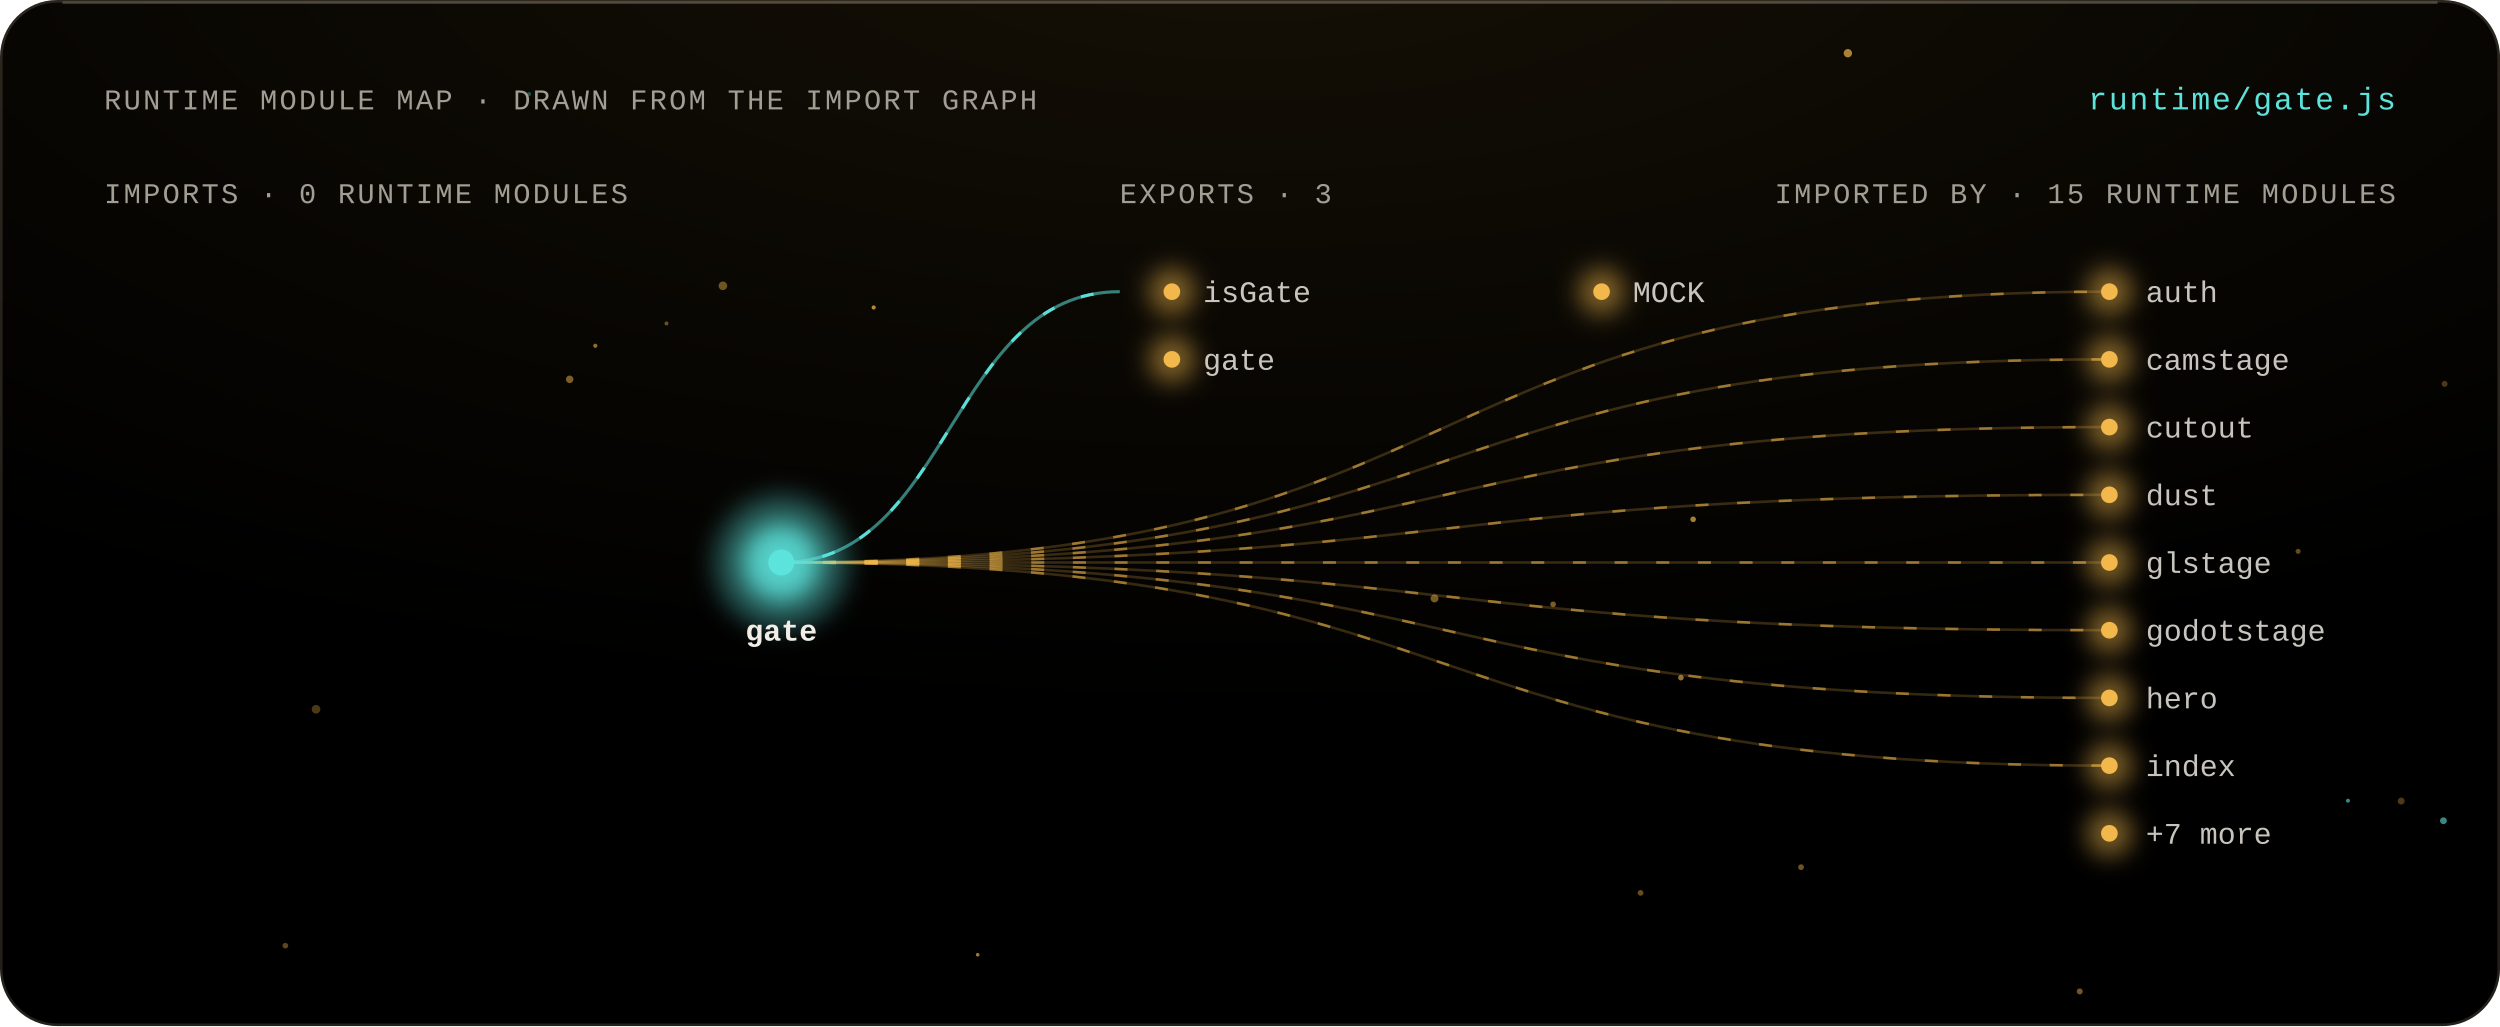
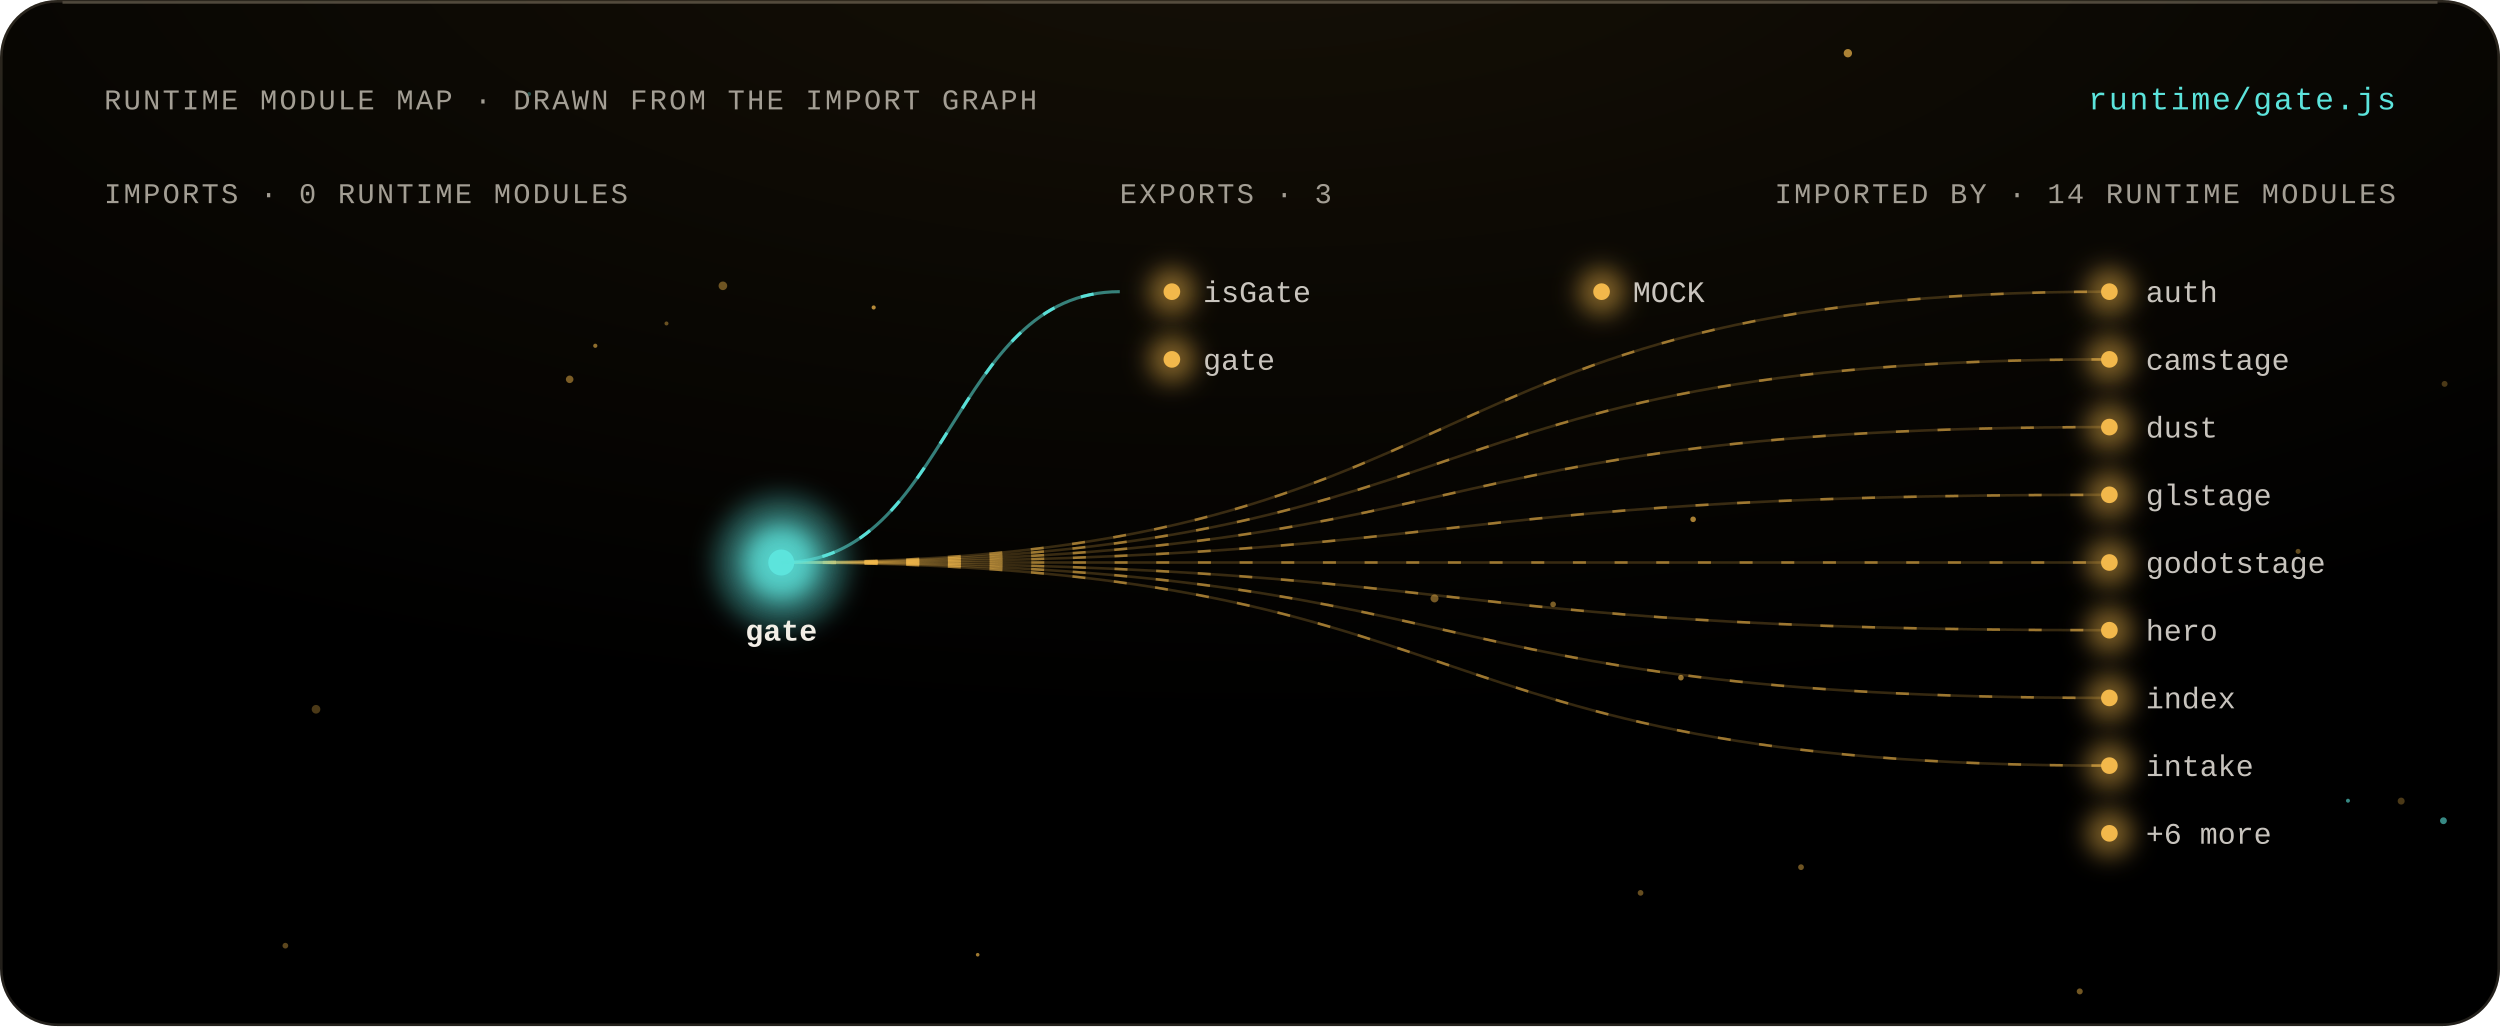
<svg xmlns="http://www.w3.org/2000/svg" viewBox="0 0 960 394" width="960" height="394" role="img" aria-labelledby="t">
  <style>
  text { font-family: 'Geist Mono', ui-monospace, 'Liberation Mono', Menlo, monospace; fill: #F2EEE6; }
  .m { fill: #A39E94; font-size: 11px; letter-spacing: .08em; }
  .l { font-size: 11.5px; }
  .h { font-size: 12px; fill: #5CE4DC; letter-spacing: .06em; }
  .flow { stroke-dasharray: 5 11; animation: flow 3s linear infinite; }
  @keyframes flow { to { stroke-dashoffset: -32; } }
  .breathe { animation: breathe 4.2s ease-in-out infinite; }
  @keyframes breathe { 50% { opacity: .38; } }
  .beat { animation: beat 2.6s ease-in-out infinite; transform-box: fill-box; transform-origin: center; }
  @keyframes beat { 50% { opacity: .55; transform: scale(1.35); } }
  .spin { transform-box: fill-box; transform-origin: center; animation: spin 48s linear infinite; }
  .spin-r { transform-box: fill-box; transform-origin: center; animation: spin 64s linear infinite reverse; }
  @keyframes spin { to { transform: rotate(360deg); } }
  @media (prefers-reduced-motion: reduce) { * { animation: none !important; } }
</style>
  <defs>
    <filter id="bloom" x="-80%" y="-80%" width="260%" height="260%">
      <feGaussianBlur stdDeviation="4.5" />
    </filter>
    <filter id="soft" x="-30%" y="-30%" width="160%" height="160%">
      <feGaussianBlur stdDeviation="1.4" />
    </filter>
    <radialGradient id="key" cx="50%" cy="-10%" r="80%">
      <stop offset="0" stop-color="#F2B84B" stop-opacity=".09" />
      <stop offset="1" stop-color="#F2B84B" stop-opacity="0" />
    </radialGradient>
    <linearGradient id="pair" x1="0" x2="1">
      <stop offset="0" stop-color="#F2B84B" />
      <stop offset="1" stop-color="#5CE4DC" />
    </linearGradient>
  </defs>
  <rect width="960" height="394" rx="22" fill="#000" />
  <rect width="960" height="394" rx="22" fill="url(#key)" />
  <rect x=".5" y=".5" width="959" height="393" rx="21.5" fill="none" stroke="rgba(255,232,196,.14)" />
  <path d="M 24 1 H 936" stroke="rgba(255,238,208,.22)" stroke-width="1" />
  <g>
    <circle cx="228.59" cy="132.78" r="0.81" fill="#F2B84B" opacity="0.58" class="breathe" style="animation-delay:-1.33s" />
    <circle cx="629.97" cy="342.86" r="1.1" fill="#F2B84B" opacity="0.42" class="breathe" style="animation-delay:-0.39s" />
    <circle cx="938.73" cy="147.42" r="1.14" fill="#F2B84B" opacity="0.3" class="breathe" style="animation-delay:-2.18s" />
    <circle cx="277.59" cy="109.75" r="1.65" fill="#F2B84B" opacity="0.43" class="breathe" style="animation-delay:-2.4s" />
    <circle cx="798.62" cy="380.7" r="1.16" fill="#F2B84B" opacity="0.47" class="breathe" style="animation-delay:-1.23s" />
    <circle cx="645.47" cy="260.23" r="1.08" fill="#F2B84B" opacity="0.61" class="breathe" style="animation-delay:-0.06s" />
    <circle cx="375.43" cy="366.62" r="0.7" fill="#F2B84B" opacity="0.66" class="breathe" style="animation-delay:-2.35s" />
    <circle cx="109.58" cy="363.14" r="1.1" fill="#F2B84B" opacity="0.38" class="breathe" style="animation-delay:-2.61s" />
    <circle cx="596.4" cy="232.07" r="1.09" fill="#F2B84B" opacity="0.5" class="breathe" style="animation-delay:-0.65s" />
    <circle cx="691.59" cy="333" r="1.11" fill="#F2B84B" opacity="0.46" class="breathe" style="animation-delay:-2.54s" />
    <circle cx="218.75" cy="145.66" r="1.45" fill="#F2B84B" opacity="0.49" class="breathe" style="animation-delay:-1.34s" />
    <circle cx="922.05" cy="307.62" r="1.35" fill="#F2B84B" opacity="0.31" class="breathe" style="animation-delay:-0.63s" />
    <circle cx="255.93" cy="124.21" r="0.77" fill="#F2B84B" opacity="0.42" class="breathe" style="animation-delay:-3.1s" />
    <circle cx="335.49" cy="118.07" r="0.8" fill="#F2B84B" opacity="0.74" class="breathe" style="animation-delay:-3.91s" />
    <circle cx="882.47" cy="211.72" r="0.97" fill="#F2B84B" opacity="0.41" class="breathe" style="animation-delay:-1.69s" />
    <circle cx="709.58" cy="20.43" r="1.6" fill="#F2B84B" opacity="0.69" class="breathe" style="animation-delay:-1.98s" />
    <circle cx="938.28" cy="315.16" r="1.32" fill="#5CE4DC" opacity="0.6" class="breathe" style="animation-delay:-2.15s" />
    <circle cx="901.62" cy="307.47" r="0.77" fill="#5CE4DC" opacity="0.6" class="breathe" style="animation-delay:-0.89s" />
    <circle cx="550.85" cy="229.8" r="1.53" fill="#F2B84B" opacity="0.48" class="breathe" style="animation-delay:-1.06s" />
    <circle cx="650.16" cy="199.42" r="1.08" fill="#F2B84B" opacity="0.68" class="breathe" style="animation-delay:-1.55s" />
    <circle cx="203.19" cy="36.09" r="0.75" fill="#5CE4DC" opacity="0.33" class="breathe" style="animation-delay:-3.49s" />
    <circle cx="121.35" cy="272.36" r="1.66" fill="#F2B84B" opacity="0.31" class="breathe" style="animation-delay:-3.89s" />
  </g>
  <text x="40" y="42" class="m" text-anchor="start">RUNTIME MODULE MAP · DRAWN FROM THE IMPORT GRAPH</text>
  <text x="920" y="42" class="h" text-anchor="end">runtime/gate.js</text>
  <text x="40" y="78" class="m" text-anchor="start">IMPORTS · 0 RUNTIME MODULES</text>
  <text x="430" y="78" class="m" text-anchor="start">EXPORTS · 3</text>
-   <text x="920" y="78" class="m" text-anchor="end">IMPORTED BY · 15 RUNTIME MODULES</text>
+   <text x="920" y="78" class="m" text-anchor="end">IMPORTED BY · 14 RUNTIME MODULES</text>
  <path d="M 300 216 C 580.5 216, 529.5 112, 810 112" fill="none" stroke="#F2B84B" stroke-opacity="0.22" stroke-width="1" />
  <path d="M 300 216 C 580.5 216, 529.5 112, 810 112" fill="none" stroke="#F2B84B" stroke-opacity="0.55" stroke-width="1" class="flow" />
  <g>
    <circle cx="810" cy="112" r="9" fill="#F2B84B" opacity="0.5" filter="url(#bloom)" class="breathe" style="animation-delay:-2.9s" />
    <circle cx="810" cy="112" r="3.2" fill="#F2B84B" />
  </g>
  <text x="824" y="116" class="l" text-anchor="start" fill="#F2EEE6" fill-opacity=".82">auth</text>
  <path d="M 300 216 C 580.5 216, 529.5 138, 810 138" fill="none" stroke="#F2B84B" stroke-opacity="0.22" stroke-width="1" />
  <path d="M 300 216 C 580.5 216, 529.5 138, 810 138" fill="none" stroke="#F2B84B" stroke-opacity="0.55" stroke-width="1" class="flow" />
  <g>
    <circle cx="810" cy="138" r="9" fill="#F2B84B" opacity="0.5" filter="url(#bloom)" class="breathe" style="animation-delay:-0.41s" />
    <circle cx="810" cy="138" r="3.2" fill="#F2B84B" />
  </g>
  <text x="824" y="142" class="l" text-anchor="start" fill="#F2EEE6" fill-opacity=".82">camstage</text>
  <path d="M 300 216 C 580.5 216, 529.5 164, 810 164" fill="none" stroke="#F2B84B" stroke-opacity="0.22" stroke-width="1" />
  <path d="M 300 216 C 580.5 216, 529.5 164, 810 164" fill="none" stroke="#F2B84B" stroke-opacity="0.55" stroke-width="1" class="flow" />
  <g>
    <circle cx="810" cy="164" r="9" fill="#F2B84B" opacity="0.5" filter="url(#bloom)" class="breathe" style="animation-delay:-0.95s" />
    <circle cx="810" cy="164" r="3.2" fill="#F2B84B" />
  </g>
-   <text x="824" y="168" class="l" text-anchor="start" fill="#F2EEE6" fill-opacity=".82">cutout</text>
+   <text x="824" y="168" class="l" text-anchor="start" fill="#F2EEE6" fill-opacity=".82">dust</text>
  <path d="M 300 216 C 580.5 216, 529.5 190, 810 190" fill="none" stroke="#F2B84B" stroke-opacity="0.22" stroke-width="1" />
  <path d="M 300 216 C 580.5 216, 529.5 190, 810 190" fill="none" stroke="#F2B84B" stroke-opacity="0.55" stroke-width="1" class="flow" />
  <g>
    <circle cx="810" cy="190" r="9" fill="#F2B84B" opacity="0.5" filter="url(#bloom)" class="breathe" style="animation-delay:-1.35s" />
    <circle cx="810" cy="190" r="3.2" fill="#F2B84B" />
  </g>
-   <text x="824" y="194" class="l" text-anchor="start" fill="#F2EEE6" fill-opacity=".82">dust</text>
+   <text x="824" y="194" class="l" text-anchor="start" fill="#F2EEE6" fill-opacity=".82">glstage</text>
  <path d="M 300 216 C 580.5 216, 529.5 216, 810 216" fill="none" stroke="#F2B84B" stroke-opacity="0.22" stroke-width="1" />
  <path d="M 300 216 C 580.5 216, 529.5 216, 810 216" fill="none" stroke="#F2B84B" stroke-opacity="0.55" stroke-width="1" class="flow" />
  <g>
    <circle cx="810" cy="216" r="9" fill="#F2B84B" opacity="0.5" filter="url(#bloom)" class="breathe" style="animation-delay:-2.67s" />
    <circle cx="810" cy="216" r="3.2" fill="#F2B84B" />
  </g>
-   <text x="824" y="220" class="l" text-anchor="start" fill="#F2EEE6" fill-opacity=".82">glstage</text>
+   <text x="824" y="220" class="l" text-anchor="start" fill="#F2EEE6" fill-opacity=".82">godotstage</text>
  <path d="M 300 216 C 580.5 216, 529.5 242, 810 242" fill="none" stroke="#F2B84B" stroke-opacity="0.22" stroke-width="1" />
  <path d="M 300 216 C 580.5 216, 529.5 242, 810 242" fill="none" stroke="#F2B84B" stroke-opacity="0.55" stroke-width="1" class="flow" />
  <g>
    <circle cx="810" cy="242" r="9" fill="#F2B84B" opacity="0.5" filter="url(#bloom)" class="breathe" style="animation-delay:-1.26s" />
    <circle cx="810" cy="242" r="3.2" fill="#F2B84B" />
  </g>
-   <text x="824" y="246" class="l" text-anchor="start" fill="#F2EEE6" fill-opacity=".82">godotstage</text>
+   <text x="824" y="246" class="l" text-anchor="start" fill="#F2EEE6" fill-opacity=".82">hero</text>
  <path d="M 300 216 C 580.5 216, 529.5 268, 810 268" fill="none" stroke="#F2B84B" stroke-opacity="0.22" stroke-width="1" />
  <path d="M 300 216 C 580.5 216, 529.5 268, 810 268" fill="none" stroke="#F2B84B" stroke-opacity="0.55" stroke-width="1" class="flow" />
  <g>
    <circle cx="810" cy="268" r="9" fill="#F2B84B" opacity="0.5" filter="url(#bloom)" class="breathe" style="animation-delay:-2.27s" />
    <circle cx="810" cy="268" r="3.2" fill="#F2B84B" />
  </g>
-   <text x="824" y="272" class="l" text-anchor="start" fill="#F2EEE6" fill-opacity=".82">hero</text>
+   <text x="824" y="272" class="l" text-anchor="start" fill="#F2EEE6" fill-opacity=".82">index</text>
  <path d="M 300 216 C 580.5 216, 529.5 294, 810 294" fill="none" stroke="#F2B84B" stroke-opacity="0.22" stroke-width="1" />
  <path d="M 300 216 C 580.5 216, 529.5 294, 810 294" fill="none" stroke="#F2B84B" stroke-opacity="0.55" stroke-width="1" class="flow" />
  <g>
    <circle cx="810" cy="294" r="9" fill="#F2B84B" opacity="0.5" filter="url(#bloom)" class="breathe" style="animation-delay:-1.44s" />
    <circle cx="810" cy="294" r="3.2" fill="#F2B84B" />
  </g>
-   <text x="824" y="298" class="l" text-anchor="start" fill="#F2EEE6" fill-opacity=".82">index</text>
+   <text x="824" y="298" class="l" text-anchor="start" fill="#F2EEE6" fill-opacity=".82">intake</text>
  <g>
    <circle cx="810" cy="320" r="9" fill="#F2B84B" opacity="0.5" filter="url(#bloom)" class="breathe" style="animation-delay:-2.62s" />
    <circle cx="810" cy="320" r="3.2" fill="#F2B84B" />
  </g>
-   <text x="824" y="324" class="l" text-anchor="start" fill="#F2EEE6" fill-opacity=".82">+7 more</text>
+   <text x="824" y="324" class="l" text-anchor="start" fill="#F2EEE6" fill-opacity=".82">+6 more</text>
  <circle cx="300" cy="216" r="26" fill="#5CE4DC" opacity=".35" filter="url(#bloom)" class="beat" />
  <g>
    <circle cx="300" cy="216" r="15" fill="#5CE4DC" opacity="0.85" filter="url(#bloom)" class="beat" style="animation-delay:-0s" />
    <circle cx="300" cy="216" r="5" fill="#5CE4DC" />
  </g>
  <text x="300" y="246" class="l" text-anchor="middle" fill="#5CE4DC" font-weight="700" font-size="13">gate</text>
  <path d="M 300 216 C 365 216, 365 112, 430 112" fill="none" stroke="#5CE4DC" stroke-opacity="0.55" stroke-width="1.2" />
  <path d="M 300 216 C 365 216, 365 112, 430 112" fill="none" stroke="#5CE4DC" stroke-opacity="0.95" stroke-width="1.2" class="flow" />
  <g>
    <circle cx="450" cy="112" r="9" fill="#F2B84B" opacity="0.5" filter="url(#bloom)" class="breathe" style="animation-delay:-3.48s" />
    <circle cx="450" cy="112" r="3.2" fill="#F2B84B" />
  </g>
  <text x="462" y="116" class="l" text-anchor="start" fill="#F2EEE6" fill-opacity=".82">isGate</text>
  <g>
    <circle cx="615" cy="112" r="9" fill="#F2B84B" opacity="0.5" filter="url(#bloom)" class="breathe" style="animation-delay:-1.32s" />
    <circle cx="615" cy="112" r="3.2" fill="#F2B84B" />
  </g>
  <text x="627" y="116" class="l" text-anchor="start" fill="#F2EEE6" fill-opacity=".82">MOCK</text>
  <g>
    <circle cx="450" cy="138" r="9" fill="#F2B84B" opacity="0.5" filter="url(#bloom)" class="breathe" style="animation-delay:-0.37s" />
    <circle cx="450" cy="138" r="3.2" fill="#F2B84B" />
  </g>
  <text x="462" y="142" class="l" text-anchor="start" fill="#F2EEE6" fill-opacity=".82">gate</text>
</svg>
